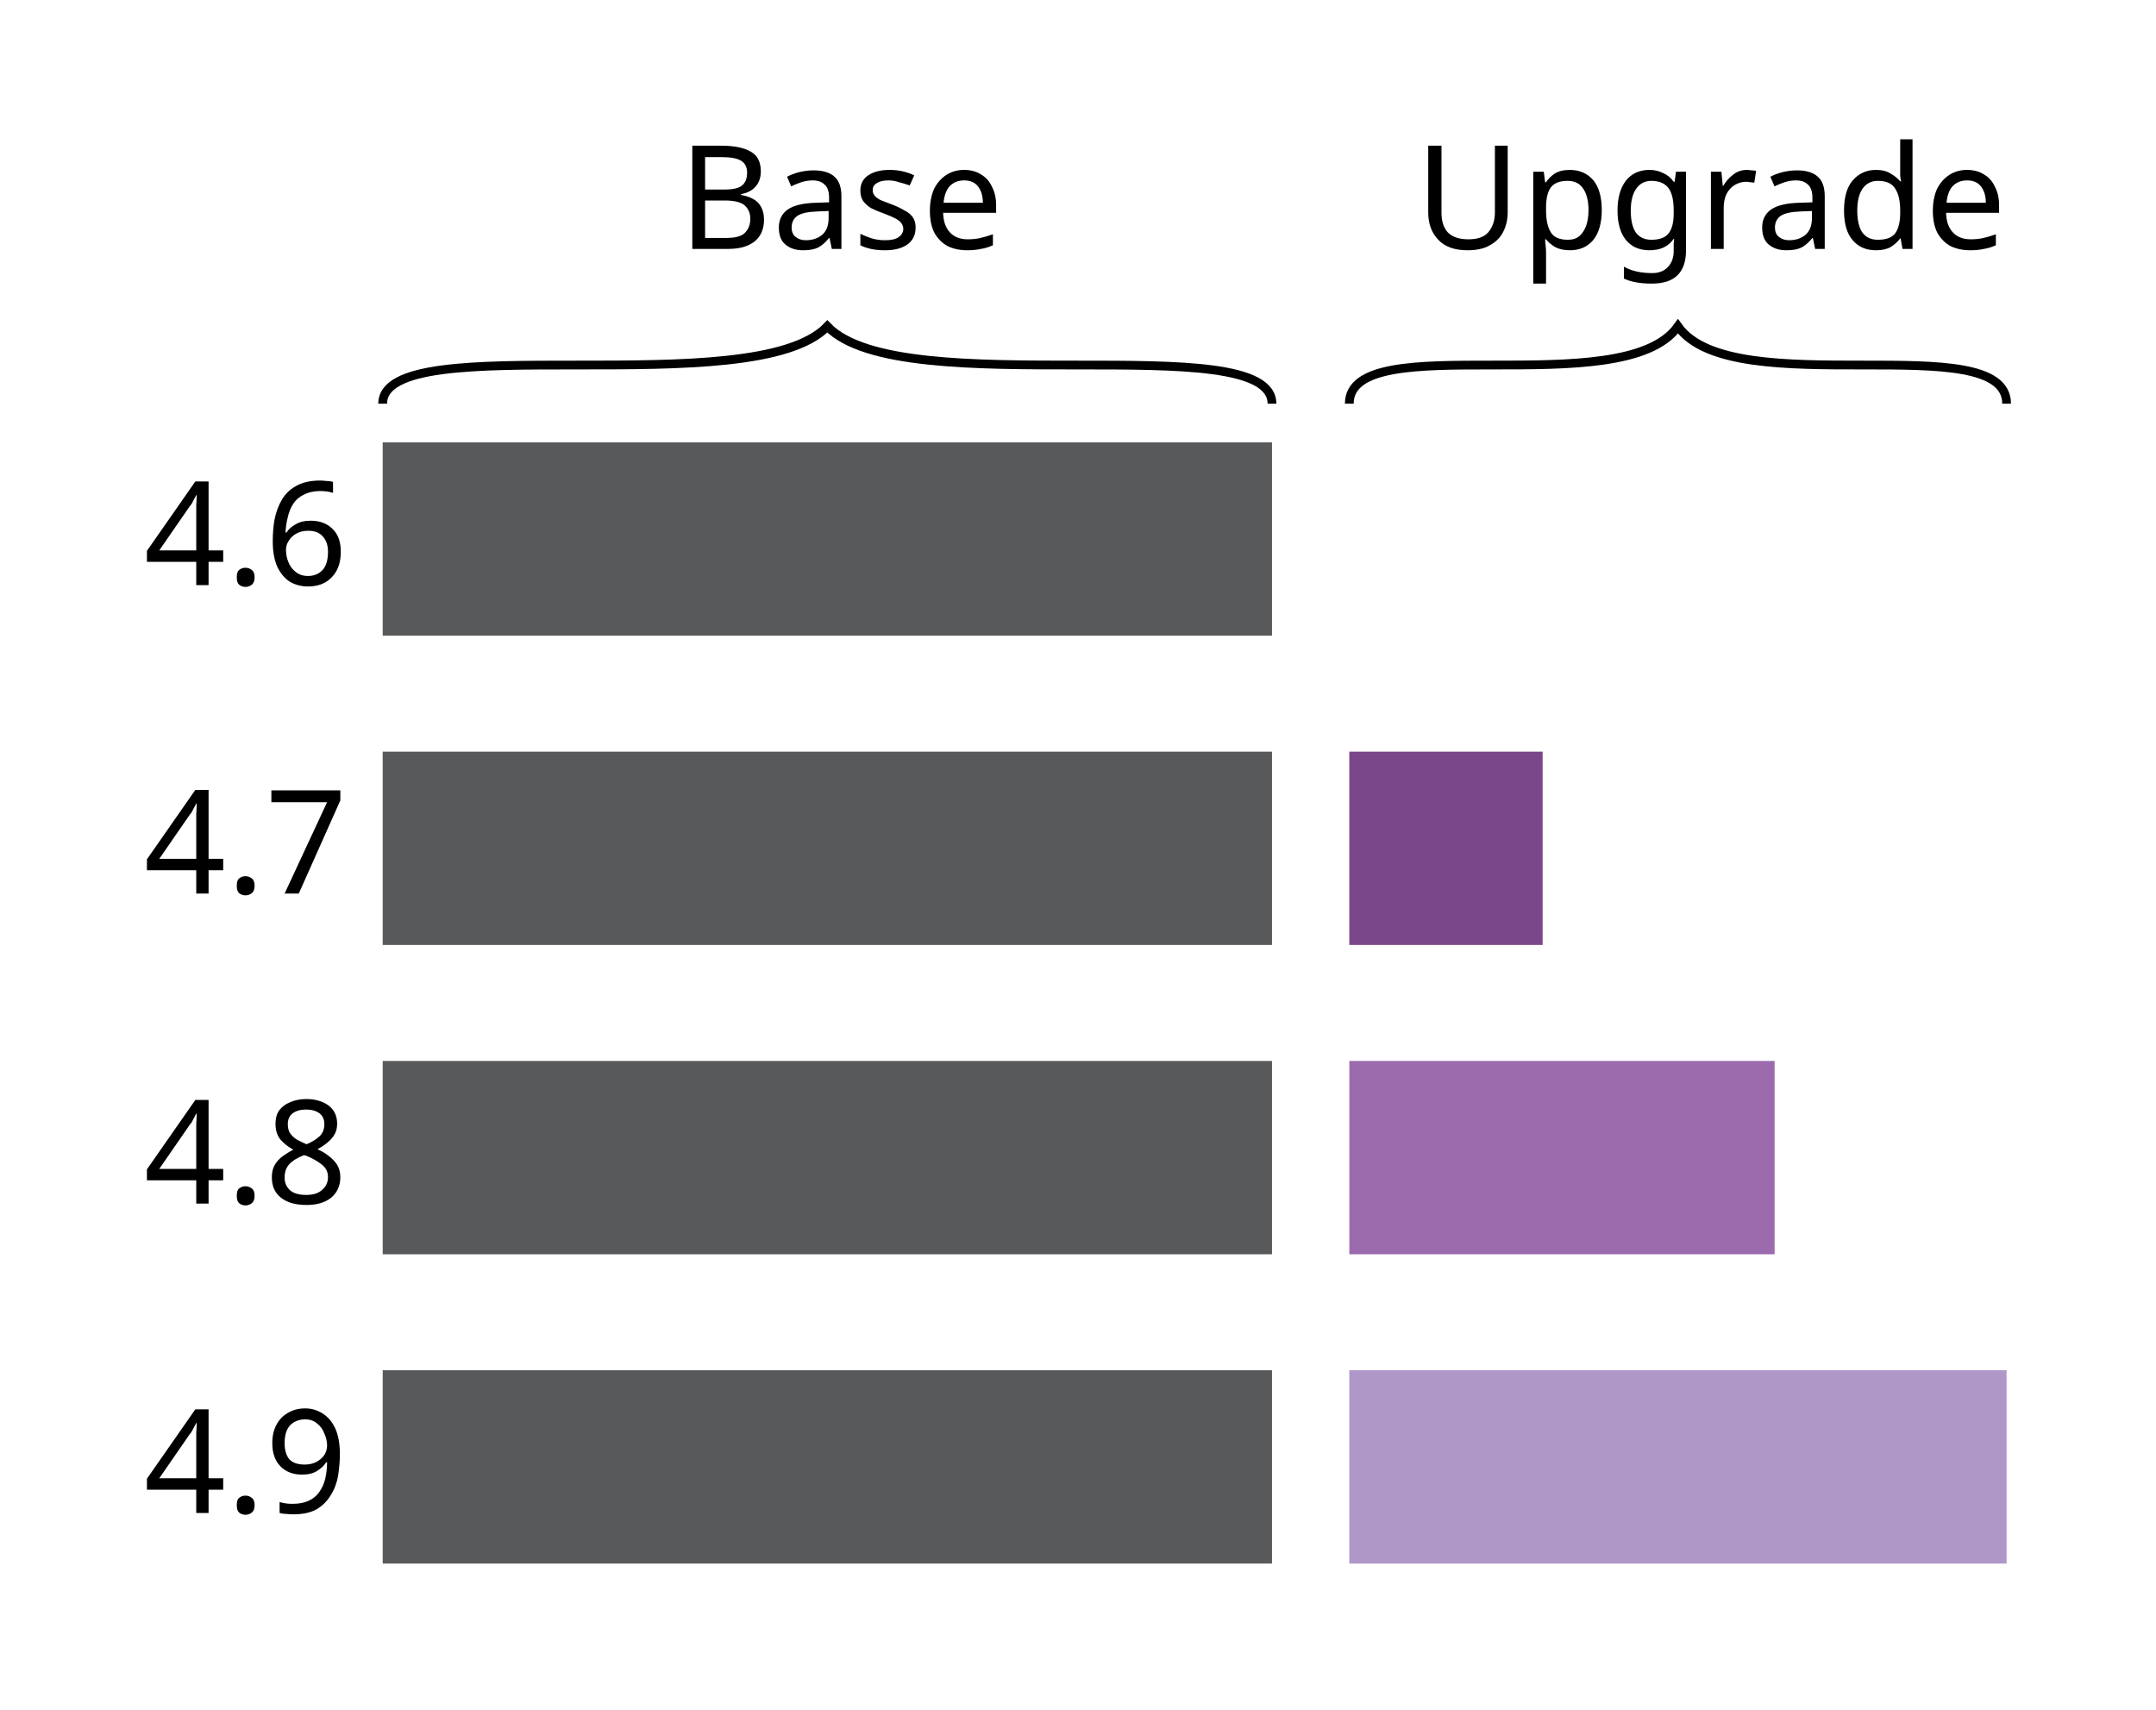
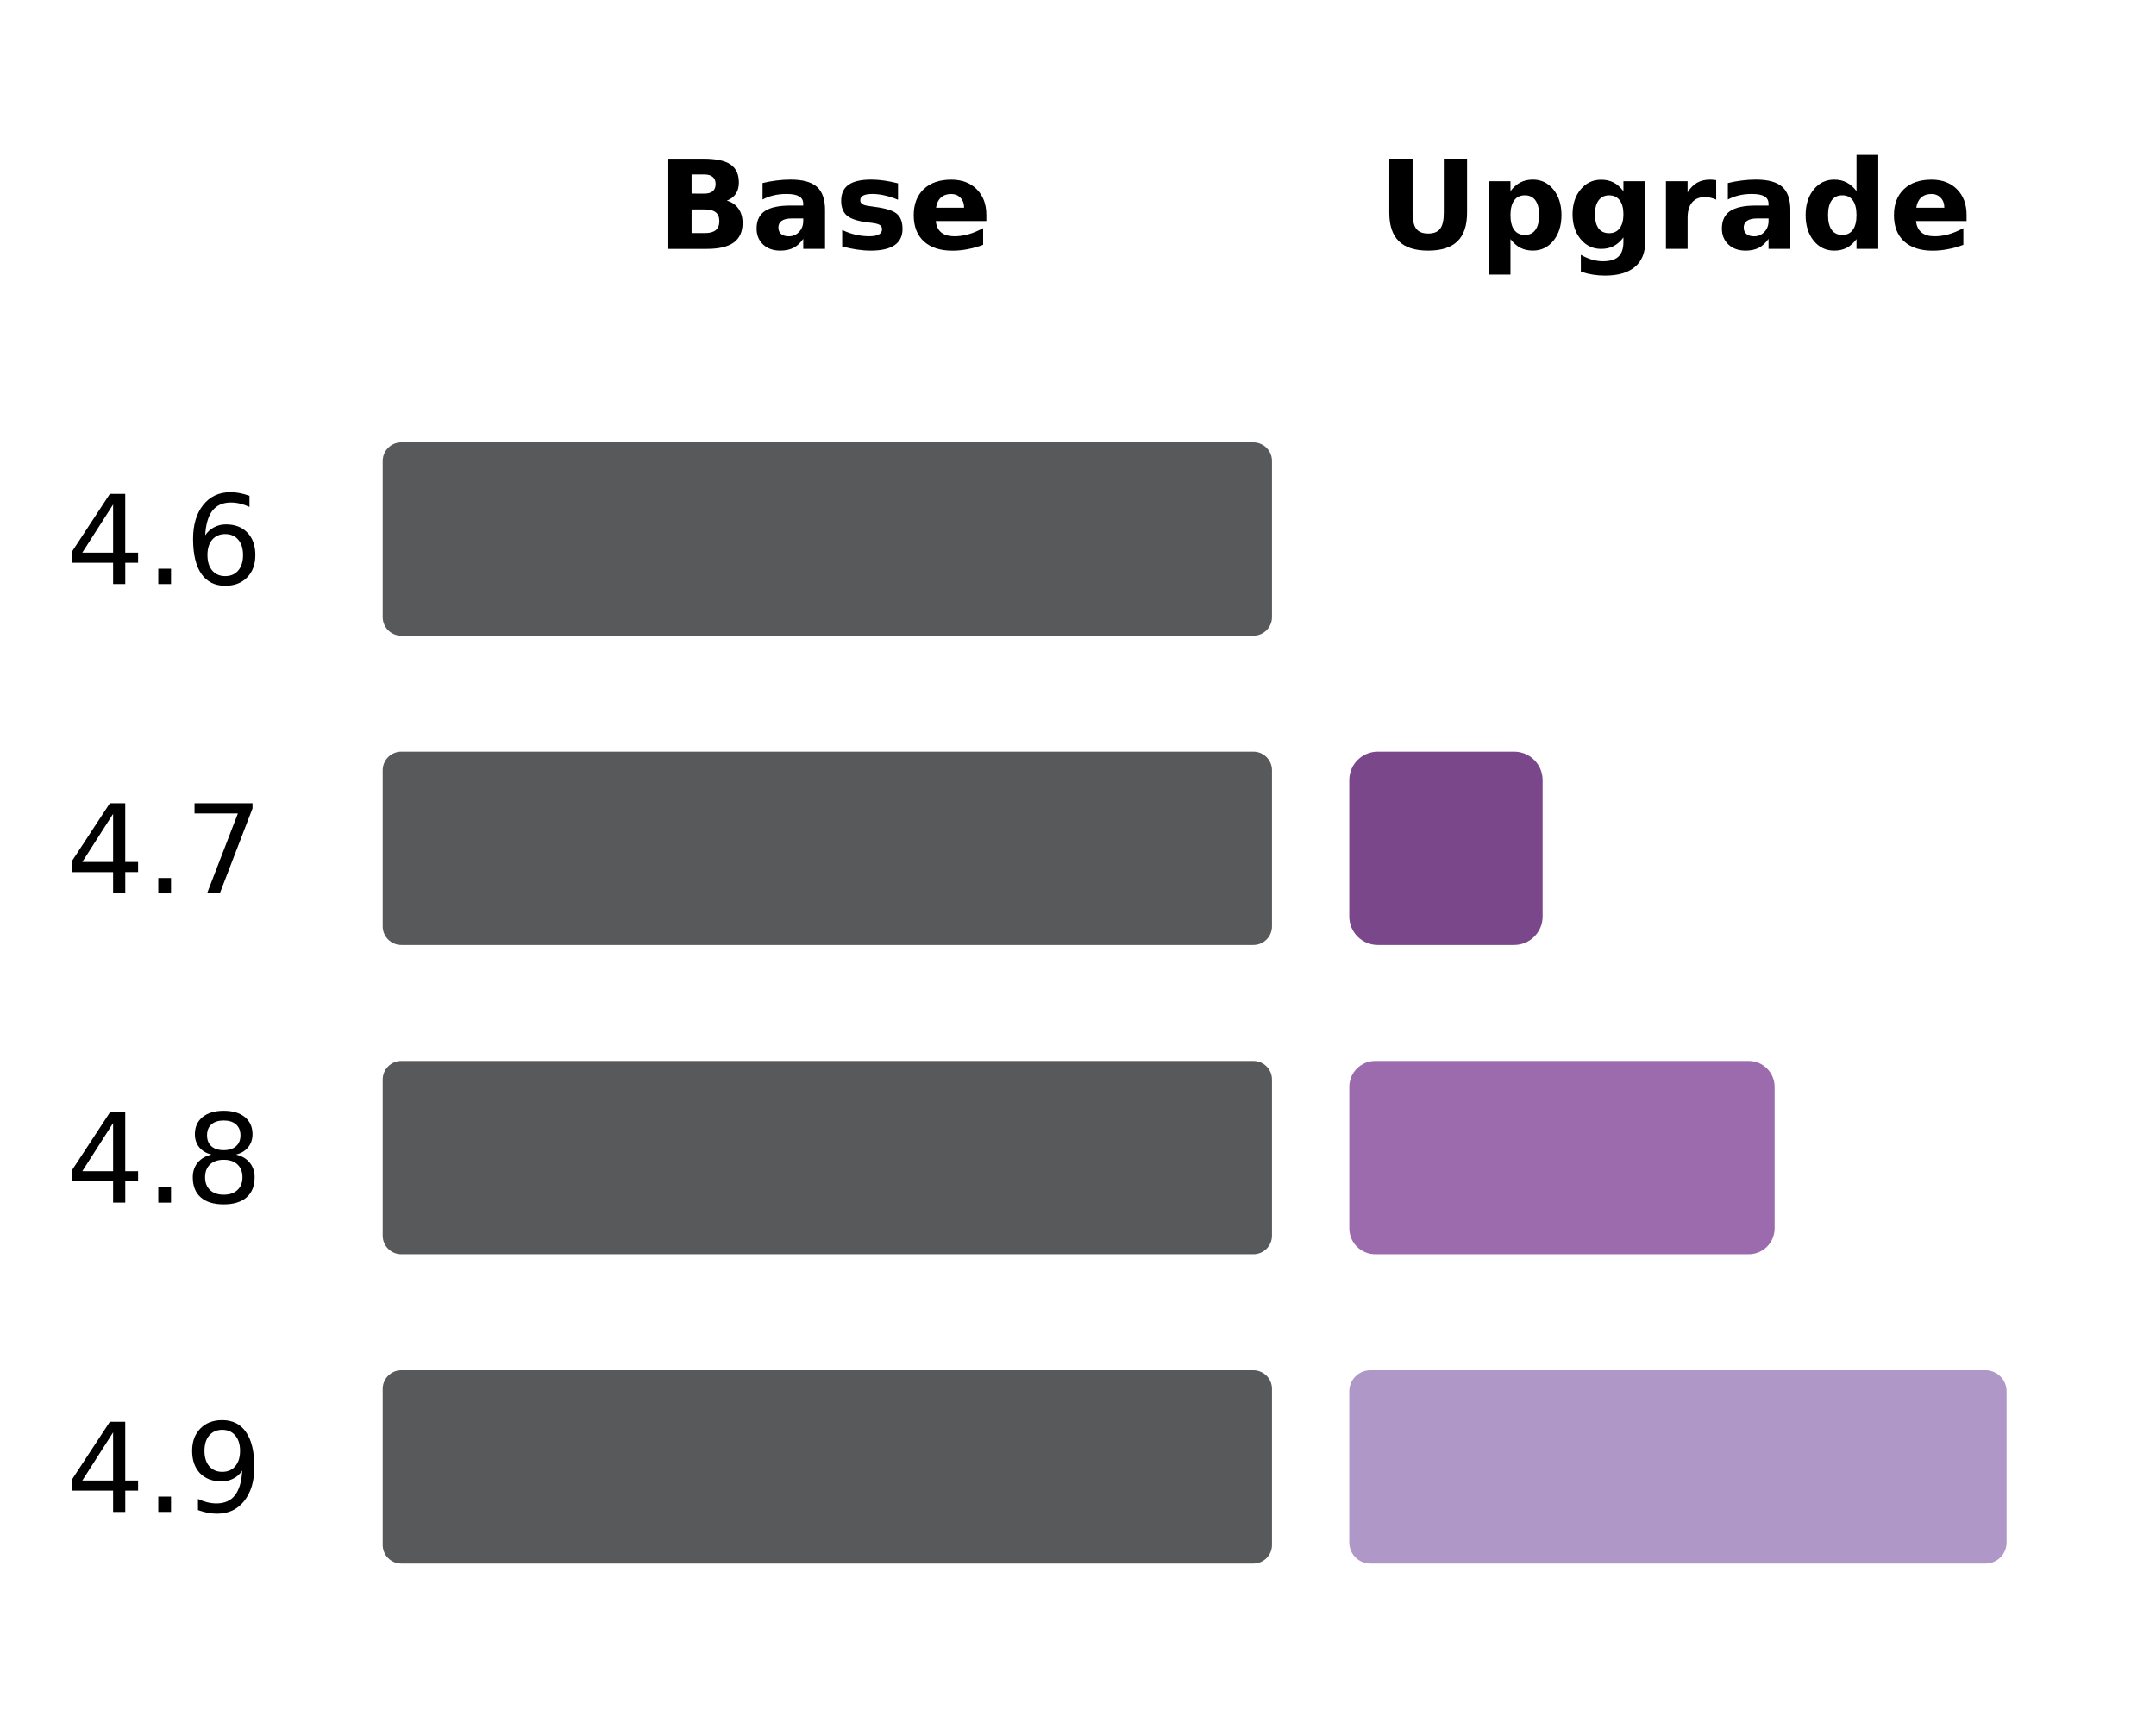
<svg xmlns="http://www.w3.org/2000/svg" id="svg8" version="1.1" viewBox="0 0 73.768 58.501" height="58.501mm" width="73.768mm">
  <defs id="defs2" />
-   <g transform="translate(-169.4687,-76.81126)" id="layer1">
-     <text transform="rotate(90)" id="text3894" y="-228.673" x="-77.49" style="font-style:normal;font-variant:normal;font-weight:normal;font-stretch:normal;font-size:5.644px;line-height:1.25;font-family:'Source Sans Pro';-inkscape-font-specification:'Source Sans Pro, Normal';font-variant-ligatures:normal;font-variant-caps:normal;font-variant-numeric:normal;font-feature-settings:normal;text-align:start;letter-spacing:0px;word-spacing:0px;writing-mode:lr-tb;text-anchor:start;fill:#000000;fill-opacity:1;stroke:none;stroke-width:0.265" xml:space="preserve">
-       <tspan y="-223.734" x="-77.49" id="tspan3896" />
-     </text>
-     <g transform="rotate(90,259.2484,134.1331)" id="text4052" style="font-style:normal;font-variant:normal;font-weight:normal;font-stretch:normal;font-size:5.644px;line-height:1.25;font-family:'Source Sans Pro';-inkscape-font-specification:'Source Sans Pro, Normal';font-variant-ligatures:normal;font-variant-caps:normal;font-variant-numeric:normal;font-feature-settings:normal;text-align:start;letter-spacing:0px;word-spacing:0px;writing-mode:lr-tb;text-anchor:start;fill:#000000;fill-opacity:1;stroke:none;stroke-width:0.265" aria-label="{ " />
-     <rect transform="rotate(90)" y="-222.25" x="102.531" height="6.615" width="6.615" id="rect3713-6-8" style="fill:#7a478b;stroke-width:0.07;fill-opacity:1" />
-     <rect transform="rotate(90)" y="-238.125" x="123.698" height="22.49" width="6.615" id="rect3713-6-5-6-5" style="fill:#af97c7;stroke-width:0.129;fill-opacity:1" />
-     <text id="text3900-5" y="96.831" x="174.385" style="font-style:normal;font-variant:normal;font-weight:normal;font-stretch:normal;font-size:5.644px;line-height:1.25;font-family:'Source Sans Pro';-inkscape-font-specification:'Source Sans Pro, Normal';font-variant-ligatures:normal;font-variant-caps:normal;font-variant-numeric:normal;font-feature-settings:normal;text-align:start;letter-spacing:0px;word-spacing:0px;writing-mode:lr-tb;text-anchor:start;fill:#000000;fill-opacity:1;stroke:none;stroke-width:0.265" xml:space="preserve">
-       <tspan style="font-style:normal;font-variant:normal;font-weight:normal;font-stretch:normal;font-size:4.939px;font-family:'Source Sans Pro';-inkscape-font-specification:'Source Sans Pro, Normal';font-variant-ligatures:normal;font-variant-caps:normal;font-variant-numeric:normal;font-feature-settings:normal;text-align:start;writing-mode:lr-tb;text-anchor:start;stroke-width:0.265" y="96.831" x="174.385" id="tspan3898-9">4.6</tspan>
-     </text>
-     <text id="text3900-9-34" y="107.384" x="174.385" style="font-style:normal;font-variant:normal;font-weight:normal;font-stretch:normal;font-size:5.644px;line-height:1.25;font-family:'Source Sans Pro';-inkscape-font-specification:'Source Sans Pro, Normal';font-variant-ligatures:normal;font-variant-caps:normal;font-variant-numeric:normal;font-feature-settings:normal;text-align:start;letter-spacing:0px;word-spacing:0px;writing-mode:lr-tb;text-anchor:start;fill:#000000;fill-opacity:1;stroke:none;stroke-width:0.265" xml:space="preserve">
-       <tspan id="tspan3920-1" style="font-style:normal;font-variant:normal;font-weight:normal;font-stretch:normal;font-size:4.939px;font-family:'Source Sans Pro';-inkscape-font-specification:'Source Sans Pro, Normal';font-variant-ligatures:normal;font-variant-caps:normal;font-variant-numeric:normal;font-feature-settings:normal;text-align:start;writing-mode:lr-tb;text-anchor:start;stroke-width:0.265" y="107.384" x="174.385">4.7</tspan>
-     </text>
-     <text id="text3900-9-2-5" y="117.997" x="174.385" style="font-style:normal;font-variant:normal;font-weight:normal;font-stretch:normal;font-size:5.644px;line-height:1.25;font-family:'Source Sans Pro';-inkscape-font-specification:'Source Sans Pro, Normal';font-variant-ligatures:normal;font-variant-caps:normal;font-variant-numeric:normal;font-feature-settings:normal;text-align:start;letter-spacing:0px;word-spacing:0px;writing-mode:lr-tb;text-anchor:start;fill:#000000;fill-opacity:1;stroke:none;stroke-width:0.265" xml:space="preserve">
-       <tspan id="tspan3920-5-0" style="font-style:normal;font-variant:normal;font-weight:normal;font-stretch:normal;font-size:4.939px;font-family:'Source Sans Pro';-inkscape-font-specification:'Source Sans Pro, Normal';font-variant-ligatures:normal;font-variant-caps:normal;font-variant-numeric:normal;font-feature-settings:normal;text-align:start;writing-mode:lr-tb;text-anchor:start;stroke-width:0.265" y="117.997" x="174.385">4.8</tspan>
-     </text>
-     <text id="text3900-9-3-8" y="128.581" x="174.385" style="font-style:normal;font-variant:normal;font-weight:normal;font-stretch:normal;font-size:5.644px;line-height:1.25;font-family:'Source Sans Pro';-inkscape-font-specification:'Source Sans Pro, Normal';font-variant-ligatures:normal;font-variant-caps:normal;font-variant-numeric:normal;font-feature-settings:normal;text-align:start;letter-spacing:0px;word-spacing:0px;writing-mode:lr-tb;text-anchor:start;fill:#000000;fill-opacity:1;stroke:none;stroke-width:0.265" xml:space="preserve">
-       <tspan id="tspan3920-3-3" style="font-style:normal;font-variant:normal;font-weight:normal;font-stretch:normal;font-size:4.939px;font-family:'Source Sans Pro';-inkscape-font-specification:'Source Sans Pro, Normal';font-variant-ligatures:normal;font-variant-caps:normal;font-variant-numeric:normal;font-feature-settings:normal;text-align:start;writing-mode:lr-tb;text-anchor:start;stroke-width:0.265" y="128.581" x="174.385">4.9</tspan>
-     </text>
-     <rect transform="rotate(90)" y="-230.188" x="113.115" height="14.552" width="6.615" id="rect3713-6-5-7" style="fill:#9c6bad;stroke-width:0.103;fill-opacity:1" />
-     <rect transform="rotate(90)" y="-212.99" x="123.698" height="30.427" width="6.615" id="rect3713-3-7-5-1-3-9-0" style="fill:#58595b;stroke-width:0.15;fill-opacity:1" />
-     <rect transform="rotate(90)" y="-212.99" x="113.115" height="30.427" width="6.615" id="rect3713-3-7-5-1-3-4-7" style="fill:#58595b;stroke-width:0.15;fill-opacity:1" />
-     <rect transform="rotate(90)" y="-212.99" x="102.531" height="30.427" width="6.615" id="rect3713-3-7-5-1-3-1-6" style="fill:#58595b;stroke-width:0.15;fill-opacity:1" />
-     <rect transform="rotate(90)" y="-212.99" x="91.948" height="30.427" width="6.615" id="rect3713-3-7-5-1-3-5-3" style="fill:#58595b;stroke-width:0.15;fill-opacity:1" />
-     <path id="path4077-9-0-8-0" d="m 238.125,90.625 c 0,-2.646 -9.371,0 -11.245,-2.646 -1.874,2.646 -11.245,0 -11.245,2.646" style="fill:none;stroke:#000000;stroke-width:0.3;stroke-linecap:butt;stroke-linejoin:miter;stroke-opacity:1;stroke-miterlimit:4;stroke-dasharray:none" />
-     <path id="path4077-9-4-7-5-6" d="m 212.99,90.625 c 0,-2.646 -12.678,0 -15.214,-2.646 -2.536,2.646 -15.214,0 -15.214,2.646" style="fill:none;stroke:#000000;stroke-width:0.3;stroke-linecap:butt;stroke-linejoin:miter;stroke-opacity:1;stroke-miterlimit:4;stroke-dasharray:none" />
-     <text id="text3900-9-4-2-1-7-7" y="85.328" x="192.67" style="font-style:normal;font-variant:normal;font-weight:normal;font-stretch:normal;font-size:5.644px;line-height:1.25;font-family:'Source Sans Pro';-inkscape-font-specification:'Source Sans Pro, Normal';font-variant-ligatures:normal;font-variant-caps:normal;font-variant-numeric:normal;font-feature-settings:normal;text-align:start;letter-spacing:0px;word-spacing:0px;writing-mode:lr-tb;text-anchor:start;fill:#000000;fill-opacity:1;stroke:none;stroke-width:0.265" xml:space="preserve">
-       <tspan id="tspan3920-8-5-3-6-5" style="font-style:normal;font-variant:normal;font-weight:normal;font-stretch:normal;font-size:4.939px;font-family:'Source Sans Pro';-inkscape-font-specification:'Source Sans Pro, Normal';font-variant-ligatures:normal;font-variant-caps:normal;font-variant-numeric:normal;font-feature-settings:normal;text-align:start;writing-mode:lr-tb;text-anchor:start;stroke-width:0.265" y="85.328" x="192.67">Base</tspan>
-     </text>
-     <text id="text3900-9-4-4-8-3-1-7" y="85.328" x="217.899" style="font-style:normal;font-variant:normal;font-weight:normal;font-stretch:normal;font-size:5.644px;line-height:1.25;font-family:'Source Sans Pro';-inkscape-font-specification:'Source Sans Pro, Normal';font-variant-ligatures:normal;font-variant-caps:normal;font-variant-numeric:normal;font-feature-settings:normal;text-align:start;letter-spacing:0px;word-spacing:0px;writing-mode:lr-tb;text-anchor:start;fill:#000000;fill-opacity:1;stroke:none;stroke-width:0.265" xml:space="preserve">
-       <tspan id="tspan4190" style="font-style:normal;font-variant:normal;font-weight:normal;font-stretch:normal;font-size:4.939px;font-family:'Source Sans Pro';-inkscape-font-specification:'Source Sans Pro, Normal';font-variant-ligatures:normal;font-variant-caps:normal;font-variant-numeric:normal;font-feature-settings:normal;text-align:start;writing-mode:lr-tb;text-anchor:start;stroke-width:0.265" y="85.328" x="217.899">Upgrade</tspan>
-     </text>
-     <text transform="rotate(90)" id="text352" y="-339.798" x="107.718" style="font-style:normal;font-variant:normal;font-weight:normal;font-stretch:normal;font-size:5.644px;line-height:1.25;font-family:'Source Sans Pro';-inkscape-font-specification:'Source Sans Pro, Normal';font-variant-ligatures:normal;font-variant-caps:normal;font-variant-numeric:normal;font-feature-settings:normal;text-align:start;letter-spacing:0px;word-spacing:0px;writing-mode:lr-tb;text-anchor:start;fill:#000000;fill-opacity:1;stroke:none;stroke-width:0.265" xml:space="preserve">
-       <tspan style="stroke-width:0.265" y="-334.859" x="107.718" id="tspan350" />
-     </text>
-     <g transform="matrix(3.329623,0,0,3.329623,-351.1481,-153.5856)" id="g4101-6" />
+   <text transform="rotate(90)" id="text3894" y="-59.204" x="-154.302" style="font-style:normal;font-variant:normal;font-weight:normal;font-stretch:normal;font-size:5.644px;line-height:1.25;font-family:'Source Sans Pro';-inkscape-font-specification:'Source Sans Pro, Normal';font-variant-ligatures:normal;font-variant-caps:normal;font-variant-numeric:normal;font-feature-settings:normal;text-align:start;letter-spacing:0px;word-spacing:0px;writing-mode:lr-tb;text-anchor:start;fill:#000000;fill-opacity:1;stroke:none;stroke-width:0.265" xml:space="preserve">
+     <tspan y="-54.265" x="-154.302" id="tspan3896" />
+   </text>
+   <rect transform="rotate(90)" y="-52.781" x="25.72" height="6.615" width="6.615" id="rect3713-6-8" style="fill:#7a478b;fill-opacity:1;stroke-width:0.07" ry="0.974" />
+   <rect transform="rotate(90)" y="-68.656" x="46.887" height="22.49" width="6.615" id="rect3713-6-5-6-5" style="fill:#af97c7;fill-opacity:1;stroke-width:0.129" ry="0.722" />
+   <g aria-label="4.6" id="text3900-5" style="font-style:normal;font-variant:normal;font-weight:normal;font-stretch:normal;font-size:4.233px;line-height:1.25;font-family:'Source Sans Pro';-inkscape-font-specification:'Source Sans Pro, Normal';font-variant-ligatures:normal;font-variant-caps:normal;font-variant-numeric:normal;font-feature-settings:normal;text-align:start;letter-spacing:0px;word-spacing:0px;writing-mode:lr-tb;text-anchor:start;fill:#000000;fill-opacity:1;stroke:none;stroke-width:0.265">
+     <path d="m 3.87,17.263 -1.054,1.647 h 1.054 z m -0.11,-0.364 h 0.525 v 2.011 h 0.44 v 0.347 H 4.286 v 0.728 H 3.87 V 19.257 H 2.477 v -0.403 z" style="font-style:normal;font-variant:normal;font-weight:normal;font-stretch:normal;font-size:4.233px;font-family:sans-serif;-inkscape-font-specification:sans-serif;font-variant-ligatures:normal;font-variant-caps:normal;font-variant-numeric:normal;font-feature-settings:normal;text-align:start;writing-mode:lr-tb;text-anchor:start;stroke-width:0.265" id="path947" />
+     <path d="m 5.416,19.46 h 0.436 v 0.525 H 5.416 Z" style="font-style:normal;font-variant:normal;font-weight:normal;font-stretch:normal;font-size:4.233px;font-family:sans-serif;-inkscape-font-specification:sans-serif;font-variant-ligatures:normal;font-variant-caps:normal;font-variant-numeric:normal;font-feature-settings:normal;text-align:start;writing-mode:lr-tb;text-anchor:start;stroke-width:0.265" id="path949" />
+     <path d="m 7.707,18.275 q -0.281,0 -0.446,0.192 -0.163,0.192 -0.163,0.527 0,0.333 0.163,0.527 0.165,0.192 0.446,0.192 0.281,0 0.444,-0.192 0.165,-0.194 0.165,-0.527 0,-0.335 -0.165,-0.527 Q 7.988,18.275 7.707,18.275 Z m 0.829,-1.308 v 0.38 q -0.157,-0.074 -0.318,-0.114 -0.159,-0.039 -0.316,-0.039 -0.413,0 -0.633,0.279 -0.217,0.279 -0.248,0.843 0.122,-0.18 0.306,-0.275 0.184,-0.097 0.405,-0.097 0.465,0 0.734,0.283 0.271,0.281 0.271,0.767 0,0.475 -0.281,0.763 -0.281,0.287 -0.748,0.287 -0.535,0 -0.819,-0.409 -0.283,-0.411 -0.283,-1.191 0,-0.732 0.347,-1.166 0.347,-0.436 0.932,-0.436 0.157,0 0.316,0.031 0.161,0.031 0.335,0.093 z" style="font-style:normal;font-variant:normal;font-weight:normal;font-stretch:normal;font-size:4.233px;font-family:sans-serif;-inkscape-font-specification:sans-serif;font-variant-ligatures:normal;font-variant-caps:normal;font-variant-numeric:normal;font-feature-settings:normal;text-align:start;writing-mode:lr-tb;text-anchor:start;stroke-width:0.265" id="path951" />
  </g>
+   <g aria-label="4.7" id="text3900-9-34" style="font-style:normal;font-variant:normal;font-weight:normal;font-stretch:normal;font-size:4.233px;line-height:1.25;font-family:'Source Sans Pro';-inkscape-font-specification:'Source Sans Pro, Normal';font-variant-ligatures:normal;font-variant-caps:normal;font-variant-numeric:normal;font-feature-settings:normal;text-align:start;letter-spacing:0px;word-spacing:0px;writing-mode:lr-tb;text-anchor:start;fill:#000000;fill-opacity:1;stroke:none;stroke-width:0.265">
+     <path d="m 3.87,27.848 -1.054,1.647 h 1.054 z m -0.11,-0.364 h 0.525 v 2.011 h 0.44 v 0.347 H 4.286 v 0.728 H 3.87 V 29.843 H 2.477 v -0.403 z" style="font-style:normal;font-variant:normal;font-weight:normal;font-stretch:normal;font-size:4.233px;font-family:sans-serif;-inkscape-font-specification:sans-serif;font-variant-ligatures:normal;font-variant-caps:normal;font-variant-numeric:normal;font-feature-settings:normal;text-align:start;writing-mode:lr-tb;text-anchor:start;stroke-width:0.265" id="path954" />
+     <path d="m 5.416,30.045 h 0.436 v 0.525 H 5.416 Z" style="font-style:normal;font-variant:normal;font-weight:normal;font-stretch:normal;font-size:4.233px;font-family:sans-serif;-inkscape-font-specification:sans-serif;font-variant-ligatures:normal;font-variant-caps:normal;font-variant-numeric:normal;font-feature-settings:normal;text-align:start;writing-mode:lr-tb;text-anchor:start;stroke-width:0.265" id="path956" />
+     <path d="m 6.656,27.484 h 1.984 v 0.178 L 7.521,30.57 H 7.084 L 8.139,27.836 H 6.656 Z" style="font-style:normal;font-variant:normal;font-weight:normal;font-stretch:normal;font-size:4.233px;font-family:sans-serif;-inkscape-font-specification:sans-serif;font-variant-ligatures:normal;font-variant-caps:normal;font-variant-numeric:normal;font-feature-settings:normal;text-align:start;writing-mode:lr-tb;text-anchor:start;stroke-width:0.265" id="path958" />
+   </g>
+   <g aria-label="4.8" id="text3900-9-2-5" style="font-style:normal;font-variant:normal;font-weight:normal;font-stretch:normal;font-size:4.233px;line-height:1.25;font-family:'Source Sans Pro';-inkscape-font-specification:'Source Sans Pro, Normal';font-variant-ligatures:normal;font-variant-caps:normal;font-variant-numeric:normal;font-feature-settings:normal;text-align:start;letter-spacing:0px;word-spacing:0px;writing-mode:lr-tb;text-anchor:start;fill:#000000;fill-opacity:1;stroke:none;stroke-width:0.265">
+     <path d="m 3.87,38.429 -1.054,1.647 h 1.054 z m -0.11,-0.364 h 0.525 v 2.011 h 0.44 v 0.347 H 4.286 v 0.728 H 3.87 V 40.424 H 2.477 v -0.403 z" style="font-style:normal;font-variant:normal;font-weight:normal;font-stretch:normal;font-size:4.233px;font-family:sans-serif;-inkscape-font-specification:sans-serif;font-variant-ligatures:normal;font-variant-caps:normal;font-variant-numeric:normal;font-feature-settings:normal;text-align:start;writing-mode:lr-tb;text-anchor:start;stroke-width:0.265" id="path961" />
+     <path d="m 5.416,40.627 h 0.436 v 0.525 H 5.416 Z" style="font-style:normal;font-variant:normal;font-weight:normal;font-stretch:normal;font-size:4.233px;font-family:sans-serif;-inkscape-font-specification:sans-serif;font-variant-ligatures:normal;font-variant-caps:normal;font-variant-numeric:normal;font-feature-settings:normal;text-align:start;writing-mode:lr-tb;text-anchor:start;stroke-width:0.265" id="path963" />
+     <path d="m 7.655,39.686 q -0.298,0 -0.469,0.159 -0.169,0.159 -0.169,0.438 0,0.279 0.169,0.438 0.172,0.159 0.469,0.159 0.298,0 0.469,-0.159 0.172,-0.161 0.172,-0.438 0,-0.279 -0.172,-0.438 Q 7.955,39.686 7.655,39.686 Z M 7.237,39.508 q -0.269,-0.066 -0.42,-0.25 -0.149,-0.184 -0.149,-0.449 0,-0.37 0.263,-0.585 0.265,-0.215 0.723,-0.215 0.461,0 0.723,0.215 0.263,0.215 0.263,0.585 0,0.265 -0.151,0.449 -0.149,0.184 -0.415,0.25 0.302,0.07 0.469,0.275 0.169,0.205 0.169,0.5 0,0.449 -0.275,0.688 -0.273,0.24 -0.783,0.24 -0.511,0 -0.785,-0.24 -0.273,-0.24 -0.273,-0.688 0,-0.296 0.169,-0.5 0.169,-0.205 0.471,-0.275 z M 7.084,38.849 q 0,0.24 0.149,0.374 0.151,0.134 0.422,0.134 0.269,0 0.42,-0.134 0.153,-0.134 0.153,-0.374 0,-0.24 -0.153,-0.374 -0.151,-0.134 -0.42,-0.134 -0.271,0 -0.422,0.134 -0.149,0.134 -0.149,0.374 z" style="font-style:normal;font-variant:normal;font-weight:normal;font-stretch:normal;font-size:4.233px;font-family:sans-serif;-inkscape-font-specification:sans-serif;font-variant-ligatures:normal;font-variant-caps:normal;font-variant-numeric:normal;font-feature-settings:normal;text-align:start;writing-mode:lr-tb;text-anchor:start;stroke-width:0.265" id="path965" />
+   </g>
+   <g aria-label="4.9" id="text3900-9-3-8" style="font-style:normal;font-variant:normal;font-weight:normal;font-stretch:normal;font-size:4.233px;line-height:1.25;font-family:'Source Sans Pro';-inkscape-font-specification:'Source Sans Pro, Normal';font-variant-ligatures:normal;font-variant-caps:normal;font-variant-numeric:normal;font-feature-settings:normal;text-align:start;letter-spacing:0px;word-spacing:0px;writing-mode:lr-tb;text-anchor:start;fill:#000000;fill-opacity:1;stroke:none;stroke-width:0.265">
+     <path d="m 3.87,49.013 -1.054,1.647 h 1.054 z m -0.11,-0.364 h 0.525 v 2.011 h 0.44 v 0.347 H 4.286 v 0.728 H 3.87 V 51.007 H 2.477 v -0.403 z" style="font-style:normal;font-variant:normal;font-weight:normal;font-stretch:normal;font-size:4.233px;font-family:sans-serif;-inkscape-font-specification:sans-serif;font-variant-ligatures:normal;font-variant-caps:normal;font-variant-numeric:normal;font-feature-settings:normal;text-align:start;writing-mode:lr-tb;text-anchor:start;stroke-width:0.265" id="path968" />
+     <path d="m 5.416,51.21 h 0.436 v 0.525 H 5.416 Z" style="font-style:normal;font-variant:normal;font-weight:normal;font-stretch:normal;font-size:4.233px;font-family:sans-serif;-inkscape-font-specification:sans-serif;font-variant-ligatures:normal;font-variant-caps:normal;font-variant-numeric:normal;font-feature-settings:normal;text-align:start;writing-mode:lr-tb;text-anchor:start;stroke-width:0.265" id="path970" />
+     <path d="m 6.774,51.671 v -0.38 q 0.157,0.074 0.318,0.114 0.161,0.039 0.316,0.039 0.413,0 0.63,-0.277 0.219,-0.279 0.25,-0.845 -0.12,0.178 -0.304,0.273 -0.184,0.095 -0.407,0.095 -0.463,0 -0.734,-0.279 -0.269,-0.281 -0.269,-0.767 0,-0.475 0.281,-0.763 0.281,-0.287 0.748,-0.287 0.535,0 0.816,0.411 0.283,0.409 0.283,1.191 0,0.73 -0.347,1.166 -0.345,0.434 -0.93,0.434 -0.157,0 -0.318,-0.031 -0.161,-0.031 -0.335,-0.093 z m 0.831,-1.308 q 0.281,0 0.444,-0.192 0.165,-0.192 0.165,-0.527 0,-0.333 -0.165,-0.525 -0.163,-0.194 -0.444,-0.194 -0.281,0 -0.446,0.194 -0.163,0.192 -0.163,0.525 0,0.335 0.163,0.527 0.165,0.192 0.446,0.192 z" style="font-style:normal;font-variant:normal;font-weight:normal;font-stretch:normal;font-size:4.233px;font-family:sans-serif;-inkscape-font-specification:sans-serif;font-variant-ligatures:normal;font-variant-caps:normal;font-variant-numeric:normal;font-feature-settings:normal;text-align:start;writing-mode:lr-tb;text-anchor:start;stroke-width:0.265" id="path972" />
+   </g>
+   <rect transform="rotate(90)" y="-60.719" x="36.303" height="14.552" width="6.615" id="rect3713-6-5-7" style="fill:#9c6bad;fill-opacity:1;stroke-width:0.103" ry="0.887" />
+   <rect transform="rotate(90)" y="-43.521" x="15.137" height="30.427" width="6.615" id="rect3713-3-7-5-1-3-5-3" style="fill:#58595b;fill-opacity:1;stroke-width:0.15" ry="0.637" />
+   <g aria-label="Base" id="text3900-9-4-2-1-7-7" style="font-style:normal;font-variant:normal;font-weight:normal;font-stretch:normal;font-size:4.233px;line-height:1.25;font-family:'Source Sans Pro';-inkscape-font-specification:'Source Sans Pro, Normal';font-variant-ligatures:normal;font-variant-caps:normal;font-variant-numeric:normal;font-feature-settings:normal;text-align:start;letter-spacing:0px;word-spacing:0px;writing-mode:lr-tb;text-anchor:start;fill:#000000;fill-opacity:1;stroke:none;stroke-width:0.265">
+     <path d="m 24.103,6.625 q 0.188,0 0.285,-0.083 0.097,-0.083 0.097,-0.244 0,-0.159 -0.097,-0.242 -0.097,-0.085 -0.285,-0.085 h -0.44 v 0.653 z m 0.027,1.35 q 0.24,0 0.36,-0.101 0.122,-0.101 0.122,-0.306 0,-0.201 -0.12,-0.3 -0.12,-0.101 -0.362,-0.101 h -0.467 v 0.808 z m 0.74,-1.11 q 0.256,0.074 0.397,0.275 0.141,0.201 0.141,0.492 0,0.446 -0.302,0.666 -0.302,0.219 -0.918,0.219 h -1.321 v -3.086 h 1.195 q 0.643,0 0.93,0.194 0.289,0.194 0.289,0.622 0,0.225 -0.105,0.384 -0.105,0.157 -0.306,0.234 z" style="font-style:normal;font-variant:normal;font-weight:bold;font-stretch:normal;font-size:4.233px;font-family:sans-serif;-inkscape-font-specification:'sans-serif Bold';font-variant-ligatures:normal;font-variant-caps:normal;font-variant-numeric:normal;font-feature-settings:normal;text-align:start;writing-mode:lr-tb;text-anchor:start;stroke-width:0.265" id="path938" />
+     <path d="m 27.098,7.475 q -0.232,0 -0.349,0.079 -0.116,0.079 -0.116,0.232 0,0.141 0.093,0.221 0.095,0.079 0.263,0.079 0.209,0 0.351,-0.149 0.143,-0.151 0.143,-0.376 v -0.085 z m 1.131,-0.279 V 8.516 H 27.483 V 8.173 q -0.149,0.211 -0.335,0.308 -0.186,0.095 -0.453,0.095 -0.36,0 -0.585,-0.209 -0.223,-0.211 -0.223,-0.546 0,-0.407 0.279,-0.597 0.281,-0.19 0.881,-0.19 h 0.436 v -0.058 q 0,-0.176 -0.138,-0.256 -0.138,-0.083 -0.432,-0.083 -0.238,0 -0.442,0.048 -0.205,0.048 -0.38,0.143 V 6.263 q 0.238,-0.058 0.477,-0.087 0.24,-0.031 0.48,-0.031 0.626,0 0.903,0.248 0.279,0.246 0.279,0.802 z" style="font-style:normal;font-variant:normal;font-weight:bold;font-stretch:normal;font-size:4.233px;font-family:sans-serif;-inkscape-font-specification:'sans-serif Bold';font-variant-ligatures:normal;font-variant-caps:normal;font-variant-numeric:normal;font-feature-settings:normal;text-align:start;writing-mode:lr-tb;text-anchor:start;stroke-width:0.265" id="path940" />
+     <path d="m 30.726,6.274 v 0.562 q -0.238,-0.099 -0.459,-0.149 -0.221,-0.05 -0.418,-0.05 -0.211,0 -0.314,0.054 -0.101,0.052 -0.101,0.161 0,0.089 0.076,0.136 0.079,0.048 0.279,0.07 l 0.13,0.019 q 0.568,0.072 0.765,0.238 0.196,0.165 0.196,0.519 0,0.37 -0.273,0.556 -0.273,0.186 -0.814,0.186 -0.229,0 -0.475,-0.037 -0.244,-0.035 -0.502,-0.107 V 7.869 q 0.221,0.107 0.453,0.161 0.234,0.054 0.473,0.054 0.217,0 0.327,-0.06 0.11,-0.06 0.11,-0.178 0,-0.099 -0.076,-0.147 -0.074,-0.05 -0.3,-0.076 L 29.672,7.607 Q 29.178,7.545 28.979,7.378 28.781,7.21 28.781,6.869 q 0,-0.368 0.252,-0.546 0.252,-0.178 0.773,-0.178 0.205,0 0.43,0.031 0.225,0.031 0.49,0.097 z" style="font-style:normal;font-variant:normal;font-weight:bold;font-stretch:normal;font-size:4.233px;font-family:sans-serif;-inkscape-font-specification:'sans-serif Bold';font-variant-ligatures:normal;font-variant-caps:normal;font-variant-numeric:normal;font-feature-settings:normal;text-align:start;writing-mode:lr-tb;text-anchor:start;stroke-width:0.265" id="path942" />
+     <path d="m 33.748,7.353 v 0.211 h -1.73 q 0.027,0.26 0.188,0.391 0.161,0.13 0.451,0.13 0.234,0 0.477,-0.068 0.246,-0.07 0.504,-0.211 v 0.571 q -0.263,0.099 -0.525,0.149 -0.263,0.052 -0.525,0.052 -0.628,0 -0.978,-0.318 -0.347,-0.32 -0.347,-0.897 0,-0.566 0.341,-0.891 0.343,-0.325 0.943,-0.325 0.546,0 0.872,0.329 0.329,0.329 0.329,0.878 z M 32.987,7.107 q 0,-0.211 -0.124,-0.339 -0.122,-0.13 -0.32,-0.13 -0.215,0 -0.349,0.122 -0.134,0.12 -0.167,0.347 z" style="font-style:normal;font-variant:normal;font-weight:bold;font-stretch:normal;font-size:4.233px;font-family:sans-serif;-inkscape-font-specification:'sans-serif Bold';font-variant-ligatures:normal;font-variant-caps:normal;font-variant-numeric:normal;font-feature-settings:normal;text-align:start;writing-mode:lr-tb;text-anchor:start;stroke-width:0.265" id="path944" />
+   </g>
+   <g aria-label="Upgrade" id="text3900-9-4-4-8-3-1-7" style="font-style:normal;font-variant:normal;font-weight:normal;font-stretch:normal;font-size:4.233px;line-height:1.25;font-family:'Source Sans Pro';-inkscape-font-specification:'Source Sans Pro, Normal';font-variant-ligatures:normal;font-variant-caps:normal;font-variant-numeric:normal;font-feature-settings:normal;text-align:start;letter-spacing:0px;word-spacing:0px;writing-mode:lr-tb;text-anchor:start;fill:#000000;fill-opacity:1;stroke:none;stroke-width:0.265">
+     <path d="m 47.536,5.43 h 0.796 v 1.85 q 0,0.382 0.124,0.548 0.126,0.163 0.409,0.163 0.285,0 0.409,-0.163 0.126,-0.165 0.126,-0.548 V 5.43 h 0.796 v 1.85 q 0,0.655 -0.329,0.976 -0.329,0.32 -1.003,0.32 -0.672,0 -1,-0.32 -0.329,-0.32 -0.329,-0.976 z" style="font-style:normal;font-variant:normal;font-weight:bold;font-stretch:normal;font-size:4.233px;font-family:sans-serif;-inkscape-font-specification:'sans-serif Bold';font-variant-ligatures:normal;font-variant-caps:normal;font-variant-numeric:normal;font-feature-settings:normal;text-align:start;writing-mode:lr-tb;text-anchor:start;stroke-width:0.265" id="path923" />
+     <path d="M 51.681,8.182 V 9.397 H 50.941 V 6.201 h 0.74 V 6.54 q 0.153,-0.203 0.339,-0.298 0.186,-0.097 0.428,-0.097 0.428,0 0.703,0.341 0.275,0.339 0.275,0.874 0,0.535 -0.275,0.876 -0.275,0.339 -0.703,0.339 -0.242,0 -0.428,-0.095 -0.186,-0.097 -0.339,-0.3 z m 0.492,-1.499 q -0.238,0 -0.366,0.176 -0.126,0.174 -0.126,0.502 0,0.329 0.126,0.504 0.128,0.174 0.366,0.174 0.238,0 0.362,-0.174 0.126,-0.174 0.126,-0.504 0,-0.331 -0.126,-0.504 -0.124,-0.174 -0.362,-0.174 z" style="font-style:normal;font-variant:normal;font-weight:bold;font-stretch:normal;font-size:4.233px;font-family:sans-serif;-inkscape-font-specification:'sans-serif Bold';font-variant-ligatures:normal;font-variant-caps:normal;font-variant-numeric:normal;font-feature-settings:normal;text-align:start;writing-mode:lr-tb;text-anchor:start;stroke-width:0.265" id="path925" />
+     <path d="m 55.546,8.124 q -0.153,0.203 -0.337,0.298 -0.184,0.095 -0.426,0.095 -0.424,0 -0.701,-0.333 -0.277,-0.335 -0.277,-0.852 0,-0.519 0.277,-0.85 0.277,-0.333 0.701,-0.333 0.242,0 0.426,0.095 0.184,0.095 0.337,0.3 V 6.201 h 0.744 v 2.082 q 0,0.558 -0.353,0.852 -0.351,0.296 -1.021,0.296 -0.217,0 -0.42,-0.033 -0.203,-0.033 -0.407,-0.101 V 8.719 q 0.194,0.112 0.38,0.165 0.186,0.056 0.374,0.056 0.364,0 0.533,-0.159 0.169,-0.159 0.169,-0.498 z M 55.058,6.683 q -0.229,0 -0.358,0.169 -0.128,0.169 -0.128,0.48 0,0.318 0.124,0.484 0.124,0.163 0.362,0.163 0.232,0 0.36,-0.169 0.128,-0.169 0.128,-0.477 0,-0.31 -0.128,-0.48 -0.128,-0.169 -0.36,-0.169 z" style="font-style:normal;font-variant:normal;font-weight:bold;font-stretch:normal;font-size:4.233px;font-family:sans-serif;-inkscape-font-specification:'sans-serif Bold';font-variant-ligatures:normal;font-variant-caps:normal;font-variant-numeric:normal;font-feature-settings:normal;text-align:start;writing-mode:lr-tb;text-anchor:start;stroke-width:0.265" id="path927" />
+     <path d="m 58.721,6.832 q -0.097,-0.045 -0.194,-0.066 -0.095,-0.023 -0.192,-0.023 -0.285,0 -0.44,0.184 -0.153,0.182 -0.153,0.523 V 8.516 H 57.001 V 6.201 H 57.741 V 6.582 Q 57.884,6.354 58.068,6.251 58.254,6.146 58.512,6.146 q 0.037,0 0.081,0.004 0.043,0.002 0.126,0.012 z" style="font-style:normal;font-variant:normal;font-weight:bold;font-stretch:normal;font-size:4.233px;font-family:sans-serif;-inkscape-font-specification:'sans-serif Bold';font-variant-ligatures:normal;font-variant-caps:normal;font-variant-numeric:normal;font-feature-settings:normal;text-align:start;writing-mode:lr-tb;text-anchor:start;stroke-width:0.265" id="path929" />
+     <path d="m 60.127,7.475 q -0.232,0 -0.349,0.079 -0.116,0.079 -0.116,0.232 0,0.141 0.093,0.221 0.095,0.079 0.263,0.079 0.209,0 0.351,-0.149 0.143,-0.151 0.143,-0.376 V 7.475 Z M 61.257,7.196 V 8.516 H 60.511 V 8.173 q -0.149,0.211 -0.335,0.308 -0.186,0.095 -0.453,0.095 -0.36,0 -0.585,-0.209 -0.223,-0.211 -0.223,-0.546 0,-0.407 0.279,-0.597 0.281,-0.19 0.881,-0.19 h 0.436 v -0.058 q 0,-0.176 -0.138,-0.256 -0.138,-0.083 -0.432,-0.083 -0.238,0 -0.442,0.048 -0.205,0.048 -0.38,0.143 V 6.263 q 0.238,-0.058 0.477,-0.087 0.24,-0.031 0.48,-0.031 0.626,0 0.903,0.248 0.279,0.246 0.279,0.802 z" style="font-style:normal;font-variant:normal;font-weight:bold;font-stretch:normal;font-size:4.233px;font-family:sans-serif;-inkscape-font-specification:'sans-serif Bold';font-variant-ligatures:normal;font-variant-caps:normal;font-variant-numeric:normal;font-feature-settings:normal;text-align:start;writing-mode:lr-tb;text-anchor:start;stroke-width:0.265" id="path931" />
+     <path d="M 63.521,6.54 V 5.3 h 0.744 v 3.216 h -0.744 v -0.335 q -0.153,0.205 -0.337,0.3 -0.184,0.095 -0.426,0.095 -0.428,0 -0.703,-0.339 -0.275,-0.341 -0.275,-0.876 0,-0.535 0.275,-0.874 0.275,-0.341 0.703,-0.341 0.24,0 0.424,0.097 0.186,0.095 0.339,0.298 z m -0.488,1.499 q 0.238,0 0.362,-0.174 0.126,-0.174 0.126,-0.504 0,-0.331 -0.126,-0.504 -0.124,-0.174 -0.362,-0.174 -0.236,0 -0.362,0.174 -0.124,0.174 -0.124,0.504 0,0.331 0.124,0.504 0.126,0.174 0.362,0.174 z" style="font-style:normal;font-variant:normal;font-weight:bold;font-stretch:normal;font-size:4.233px;font-family:sans-serif;-inkscape-font-specification:'sans-serif Bold';font-variant-ligatures:normal;font-variant-caps:normal;font-variant-numeric:normal;font-feature-settings:normal;text-align:start;writing-mode:lr-tb;text-anchor:start;stroke-width:0.265" id="path933" />
+     <path d="m 67.287,7.353 v 0.211 h -1.73 q 0.027,0.26 0.188,0.391 0.161,0.13 0.451,0.13 0.234,0 0.477,-0.068 0.246,-0.07 0.504,-0.211 v 0.571 q -0.263,0.099 -0.525,0.149 -0.263,0.052 -0.525,0.052 -0.628,0 -0.978,-0.318 -0.347,-0.32 -0.347,-0.897 0,-0.566 0.341,-0.891 0.343,-0.325 0.943,-0.325 0.546,0 0.872,0.329 0.329,0.329 0.329,0.878 z M 66.526,7.107 q 0,-0.211 -0.124,-0.339 -0.122,-0.13 -0.32,-0.13 -0.215,0 -0.349,0.122 -0.134,0.12 -0.167,0.347 z" style="font-style:normal;font-variant:normal;font-weight:bold;font-stretch:normal;font-size:4.233px;font-family:sans-serif;-inkscape-font-specification:'sans-serif Bold';font-variant-ligatures:normal;font-variant-caps:normal;font-variant-numeric:normal;font-feature-settings:normal;text-align:start;writing-mode:lr-tb;text-anchor:start;stroke-width:0.265" id="path935" />
+   </g>
+   <text transform="rotate(90)" id="text352" y="-170.329" x="30.907" style="font-style:normal;font-variant:normal;font-weight:normal;font-stretch:normal;font-size:5.644px;line-height:1.25;font-family:'Source Sans Pro';-inkscape-font-specification:'Source Sans Pro, Normal';font-variant-ligatures:normal;font-variant-caps:normal;font-variant-numeric:normal;font-feature-settings:normal;text-align:start;letter-spacing:0px;word-spacing:0px;writing-mode:lr-tb;text-anchor:start;fill:#000000;fill-opacity:1;stroke:none;stroke-width:0.265" xml:space="preserve">
+     <tspan style="stroke-width:0.265" y="-165.391" x="30.907" id="tspan350" />
+   </text>
+   <rect transform="rotate(90)" y="-43.521" x="25.72" height="30.427" width="6.615" id="rect3713-3-7-5-1-3-5-3-3" style="fill:#58595b;fill-opacity:1;stroke-width:0.15" ry="0.637" />
+   <rect transform="rotate(90)" y="-43.521" x="36.303" height="30.427" width="6.615" id="rect3713-3-7-5-1-3-5-3-6" style="fill:#58595b;fill-opacity:1;stroke-width:0.15" ry="0.637" />
+   <rect transform="rotate(90)" y="-43.521" x="46.887" height="30.427" width="6.615" id="rect3713-3-7-5-1-3-5-3-7" style="fill:#58595b;fill-opacity:1;stroke-width:0.15" ry="0.637" />
</svg>
